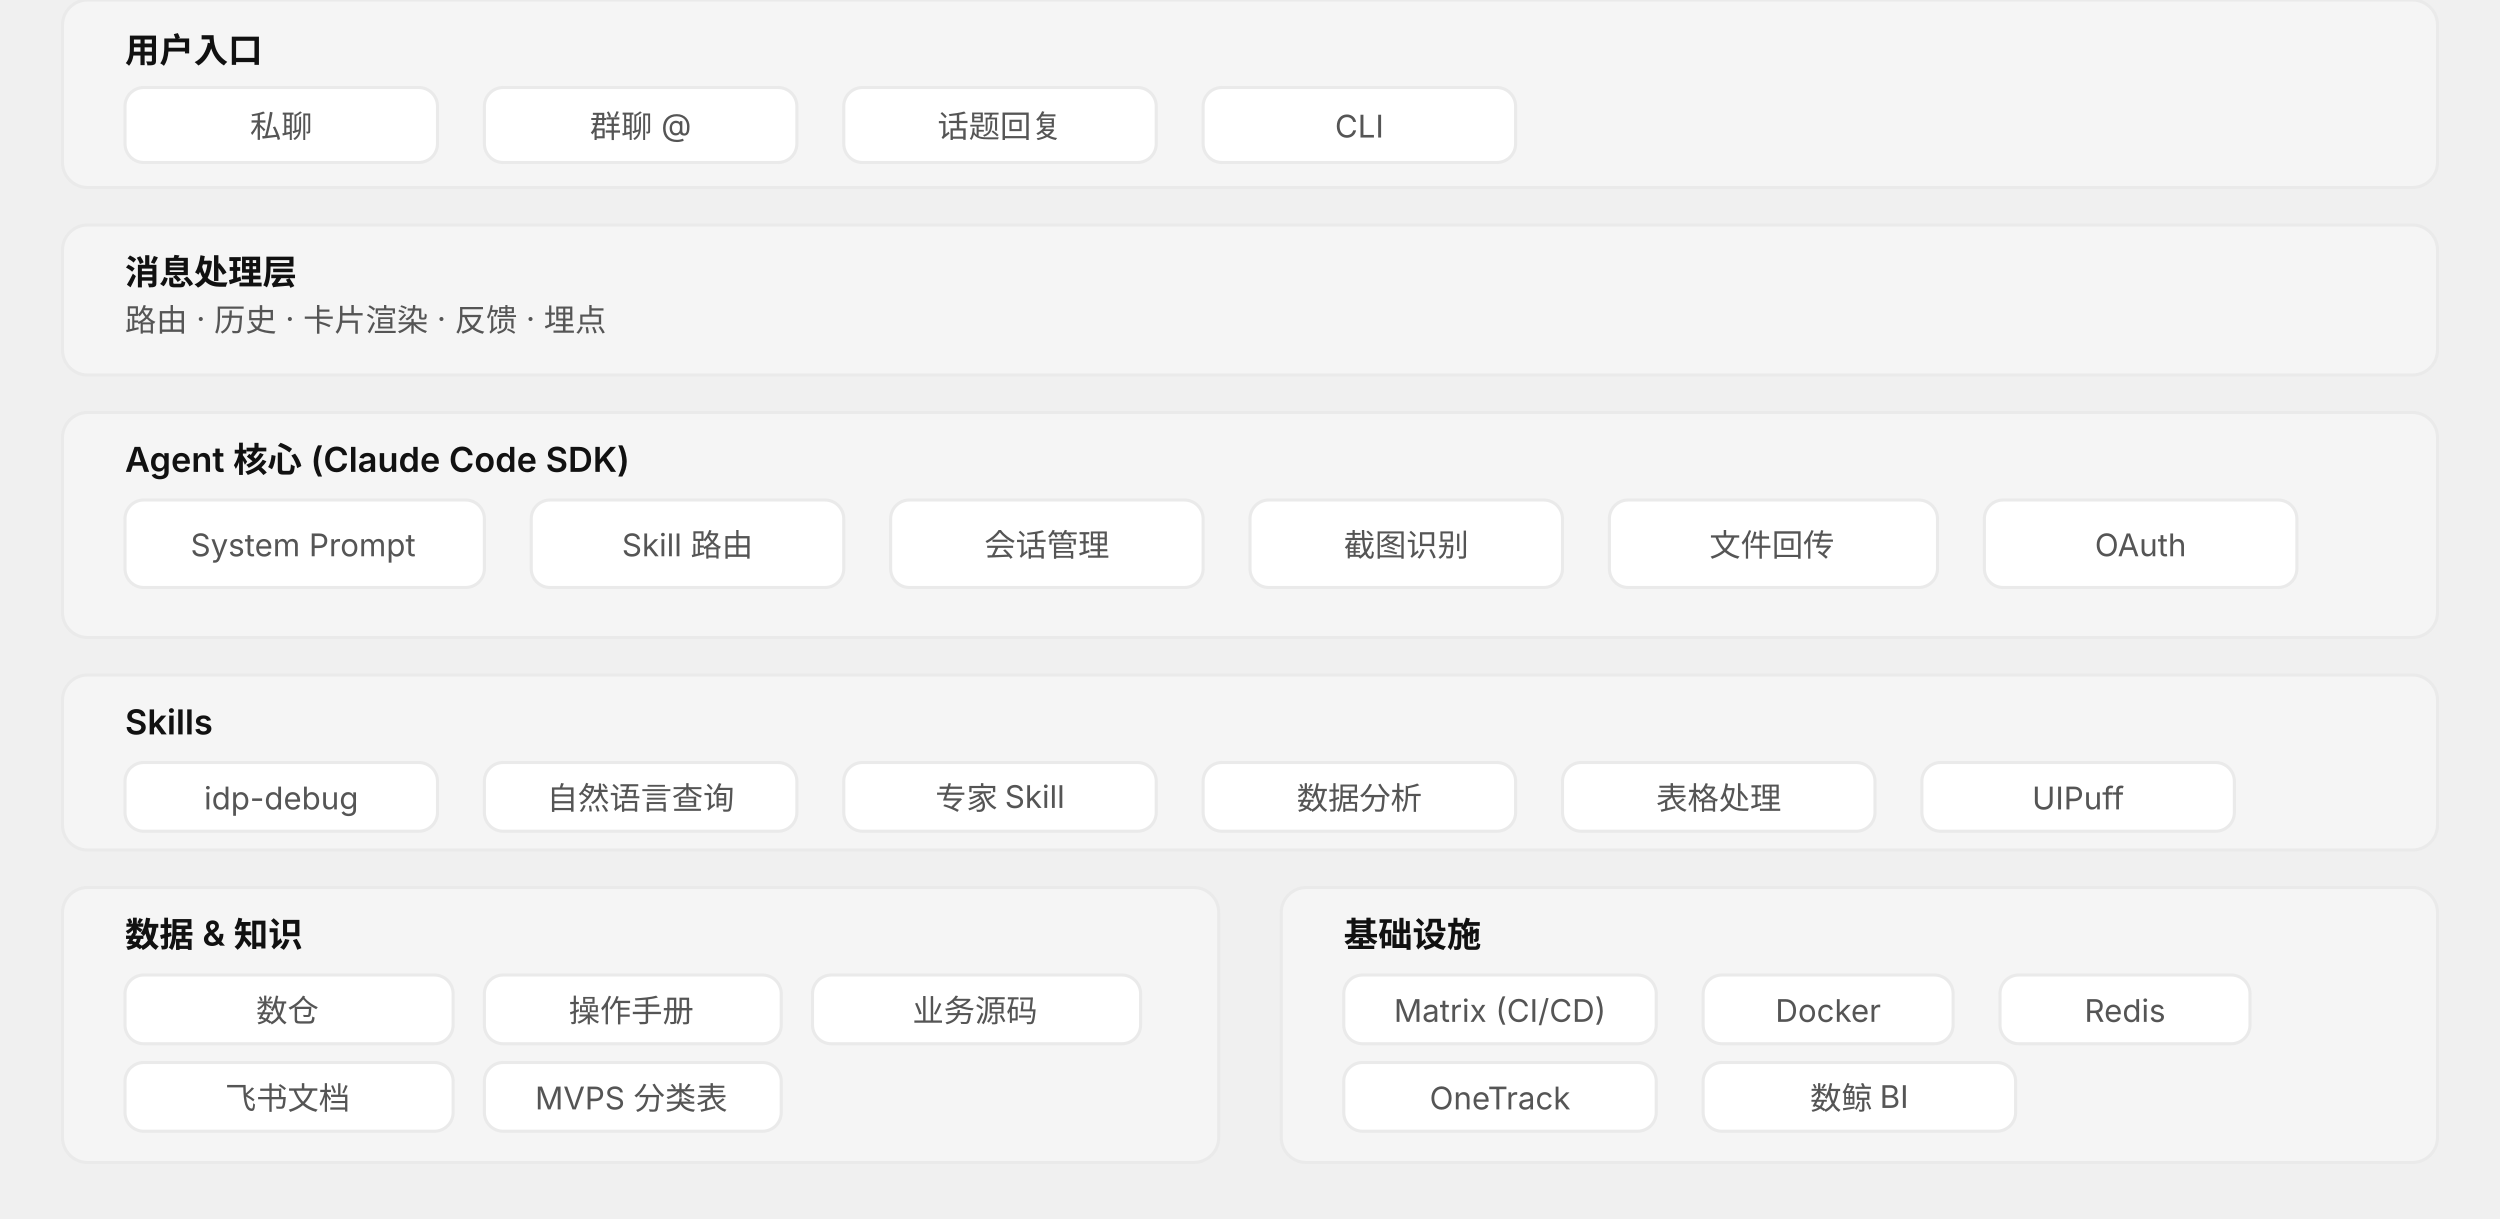
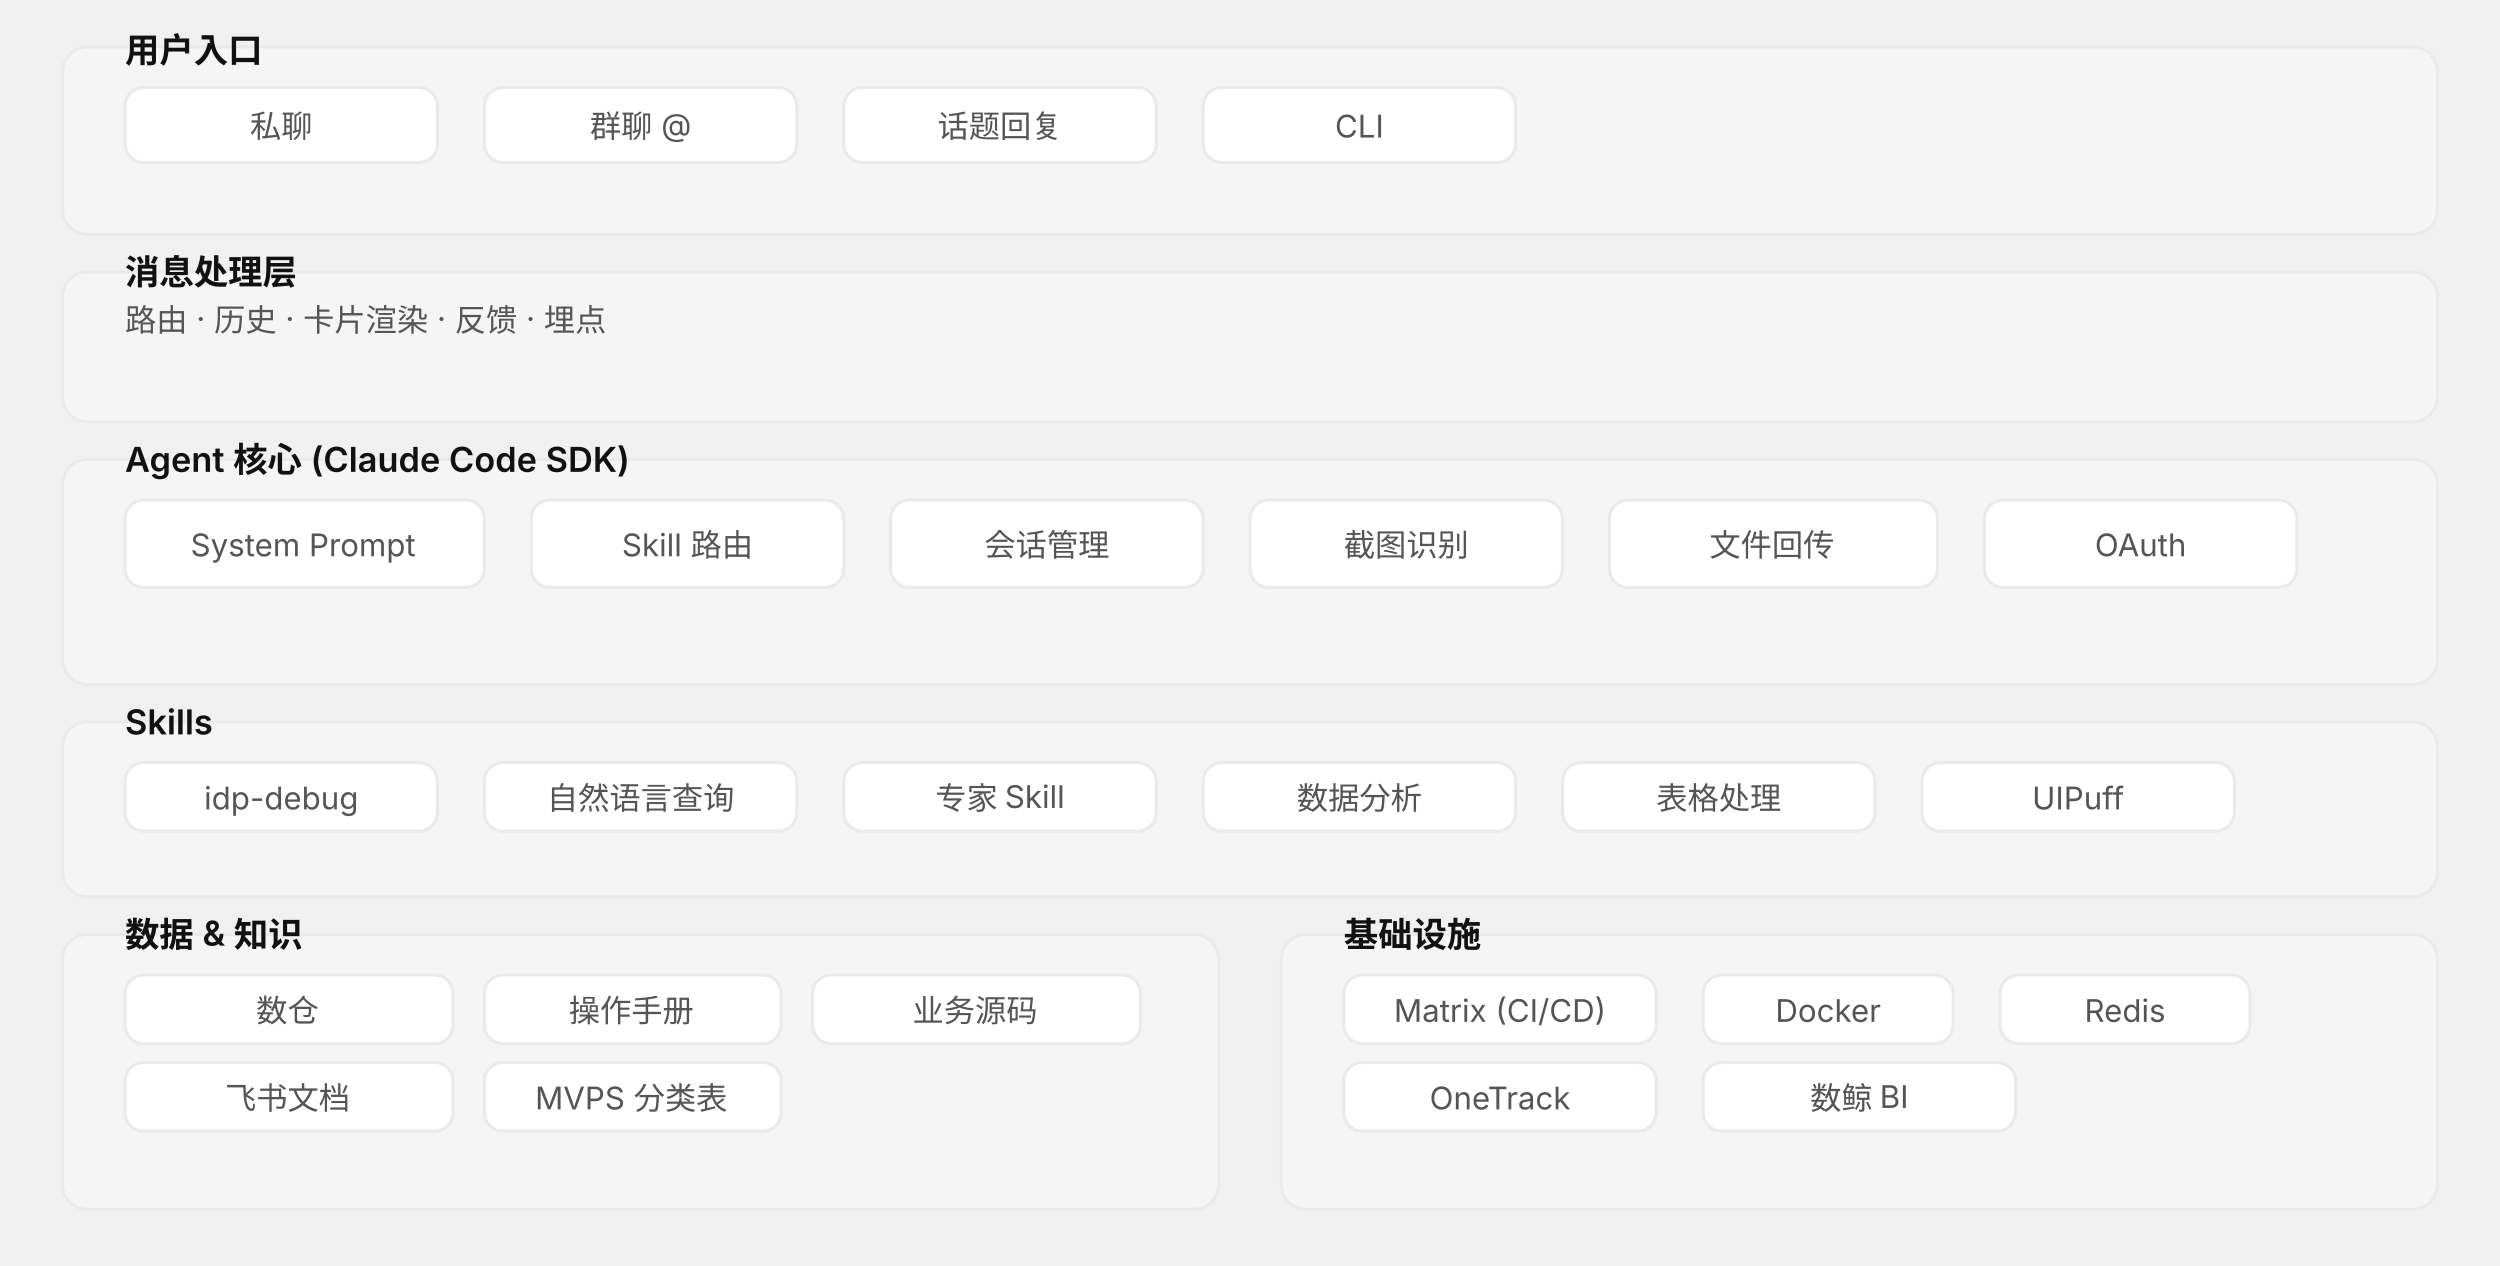
- <svg xmlns="http://www.w3.org/2000/svg" viewBox="0 0 800 390" fill="none" font-family="PingFang SC,Inter,system-ui,sans-serif">
-   <rect x="20" y="0" width="760" height="60" rx="8" fill="#f5f5f5" stroke="#eaeaea" />
+ <svg xmlns="http://www.w3.org/2000/svg" viewBox="0 0 800 405" fill="none" font-family="PingFang SC,Inter,system-ui,sans-serif">
+   <rect x="20" y="15" width="760" height="60" rx="8" fill="#f5f5f5" stroke="#eaeaea" />
  <text x="40" y="20" font-size="11" font-weight="600" fill="#111">用户入口</text>
  <rect x="40" y="28" width="100" height="24" rx="6" fill="#fff" stroke="#eaeaea" />
  <text x="90" y="44" text-anchor="middle" font-size="10" fill="#555">私聊</text>
  <rect x="155" y="28" width="100" height="24" rx="6" fill="#fff" stroke="#eaeaea" />
  <text x="205" y="44" text-anchor="middle" font-size="10" fill="#555">群聊 @</text>
  <rect x="270" y="28" width="100" height="24" rx="6" fill="#fff" stroke="#eaeaea" />
  <text x="320" y="44" text-anchor="middle" font-size="10" fill="#555">话题回复</text>
  <rect x="385" y="28" width="100" height="24" rx="6" fill="#fff" stroke="#eaeaea" />
  <text x="435" y="44" text-anchor="middle" font-size="10" fill="#555">CLI</text>
-   <rect x="20" y="72" width="760" height="48" rx="8" fill="#f5f5f5" stroke="#eaeaea" />
+   <rect x="20" y="87" width="760" height="48" rx="8" fill="#f5f5f5" stroke="#eaeaea" />
  <text x="40" y="91" font-size="11" font-weight="600" fill="#111">消息处理层</text>
  <text x="40" y="106" font-size="10" fill="#555">路由 · 历史 · 卡片渲染 · 反馈 · 埋点</text>
-   <rect x="20" y="132" width="760" height="72" rx="8" fill="#f5f5f5" stroke="#eaeaea" />
+   <rect x="20" y="147" width="760" height="72" rx="8" fill="#f5f5f5" stroke="#eaeaea" />
  <text x="40" y="151" font-size="11" font-weight="600" fill="#111">Agent 核心 (Claude Code SDK)</text>
  <rect x="40" y="160" width="115" height="28" rx="6" fill="#fff" stroke="#eaeaea" />
  <text x="97" y="178" text-anchor="middle" font-size="10" fill="#555">System Prompt</text>
  <rect x="170" y="160" width="100" height="28" rx="6" fill="#fff" stroke="#eaeaea" />
  <text x="220" y="178" text-anchor="middle" font-size="10" fill="#555">Skill 路由</text>
  <rect x="285" y="160" width="100" height="28" rx="6" fill="#fff" stroke="#eaeaea" />
  <text x="335" y="178" text-anchor="middle" font-size="10" fill="#555">会话管理</text>
  <rect x="400" y="160" width="100" height="28" rx="6" fill="#fff" stroke="#eaeaea" />
  <text x="450" y="178" text-anchor="middle" font-size="10" fill="#555">截图识别</text>
  <rect x="515" y="160" width="105" height="28" rx="6" fill="#fff" stroke="#eaeaea" />
  <text x="567" y="178" text-anchor="middle" font-size="10" fill="#555">文件回传</text>
  <rect x="635" y="160" width="100" height="28" rx="6" fill="#fff" stroke="#eaeaea" />
  <text x="685" y="178" text-anchor="middle" font-size="10" fill="#555">OAuth</text>
-   <rect x="20" y="216" width="760" height="56" rx="8" fill="#f5f5f5" stroke="#eaeaea" />
+   <rect x="20" y="231" width="760" height="56" rx="8" fill="#f5f5f5" stroke="#eaeaea" />
  <text x="40" y="235" font-size="11" font-weight="600" fill="#111">Skills</text>
  <rect x="40" y="244" width="100" height="22" rx="6" fill="#fff" stroke="#eaeaea" />
  <text x="90" y="259" text-anchor="middle" font-size="10" fill="#555">idp-debug</text>
  <rect x="155" y="244" width="100" height="22" rx="6" fill="#fff" stroke="#eaeaea" />
  <text x="205" y="259" text-anchor="middle" font-size="10" fill="#555">自然语言查询</text>
  <rect x="270" y="244" width="100" height="22" rx="6" fill="#fff" stroke="#eaeaea" />
  <text x="320" y="259" text-anchor="middle" font-size="10" fill="#555">专家 Skill</text>
  <rect x="385" y="244" width="100" height="22" rx="6" fill="#fff" stroke="#eaeaea" />
  <text x="435" y="259" text-anchor="middle" font-size="10" fill="#555">数据分析</text>
  <rect x="500" y="244" width="100" height="22" rx="6" fill="#fff" stroke="#eaeaea" />
  <text x="550" y="259" text-anchor="middle" font-size="10" fill="#555">表格处理</text>
  <rect x="615" y="244" width="100" height="22" rx="6" fill="#fff" stroke="#eaeaea" />
  <text x="665" y="259" text-anchor="middle" font-size="10" fill="#555">UIPuff</text>
-   <rect x="20" y="284" width="370" height="88" rx="8" fill="#f5f5f5" stroke="#eaeaea" />
+   <rect x="20" y="299" width="370" height="88" rx="8" fill="#f5f5f5" stroke="#eaeaea" />
  <text x="40" y="303" font-size="11" font-weight="600" fill="#111">数据 &amp; 知识</text>
  <rect x="40" y="312" width="105" height="22" rx="6" fill="#fff" stroke="#eaeaea" />
  <text x="92" y="327" text-anchor="middle" font-size="10" fill="#555">数仓</text>
  <rect x="155" y="312" width="95" height="22" rx="6" fill="#fff" stroke="#eaeaea" />
  <text x="202" y="327" text-anchor="middle" font-size="10" fill="#555">操作手册</text>
  <rect x="260" y="312" width="105" height="22" rx="6" fill="#fff" stroke="#eaeaea" />
  <text x="312" y="327" text-anchor="middle" font-size="10" fill="#555">业务源码</text>
  <rect x="40" y="340" width="105" height="22" rx="6" fill="#fff" stroke="#eaeaea" />
  <text x="92" y="355" text-anchor="middle" font-size="10" fill="#555">飞书文档</text>
  <rect x="155" y="340" width="95" height="22" rx="6" fill="#fff" stroke="#eaeaea" />
  <text x="202" y="355" text-anchor="middle" font-size="10" fill="#555">MVPS 分类表</text>
-   <rect x="410" y="284" width="370" height="88" rx="8" fill="#f5f5f5" stroke="#eaeaea" />
+   <rect x="410" y="299" width="370" height="88" rx="8" fill="#f5f5f5" stroke="#eaeaea" />
  <text x="430" y="303" font-size="11" font-weight="600" fill="#111">基础设施</text>
  <rect x="430" y="312" width="100" height="22" rx="6" fill="#fff" stroke="#eaeaea" />
  <text x="480" y="327" text-anchor="middle" font-size="10" fill="#555">Matrix (CI/CD)</text>
  <rect x="545" y="312" width="80" height="22" rx="6" fill="#fff" stroke="#eaeaea" />
  <text x="585" y="327" text-anchor="middle" font-size="10" fill="#555">Docker</text>
  <rect x="640" y="312" width="80" height="22" rx="6" fill="#fff" stroke="#eaeaea" />
  <text x="680" y="327" text-anchor="middle" font-size="10" fill="#555">Redis</text>
  <rect x="430" y="340" width="100" height="22" rx="6" fill="#fff" stroke="#eaeaea" />
  <text x="480" y="355" text-anchor="middle" font-size="10" fill="#555">OneTrack</text>
  <rect x="545" y="340" width="100" height="22" rx="6" fill="#fff" stroke="#eaeaea" />
  <text x="595" y="355" text-anchor="middle" font-size="10" fill="#555">数鲸 BI</text>
</svg>
